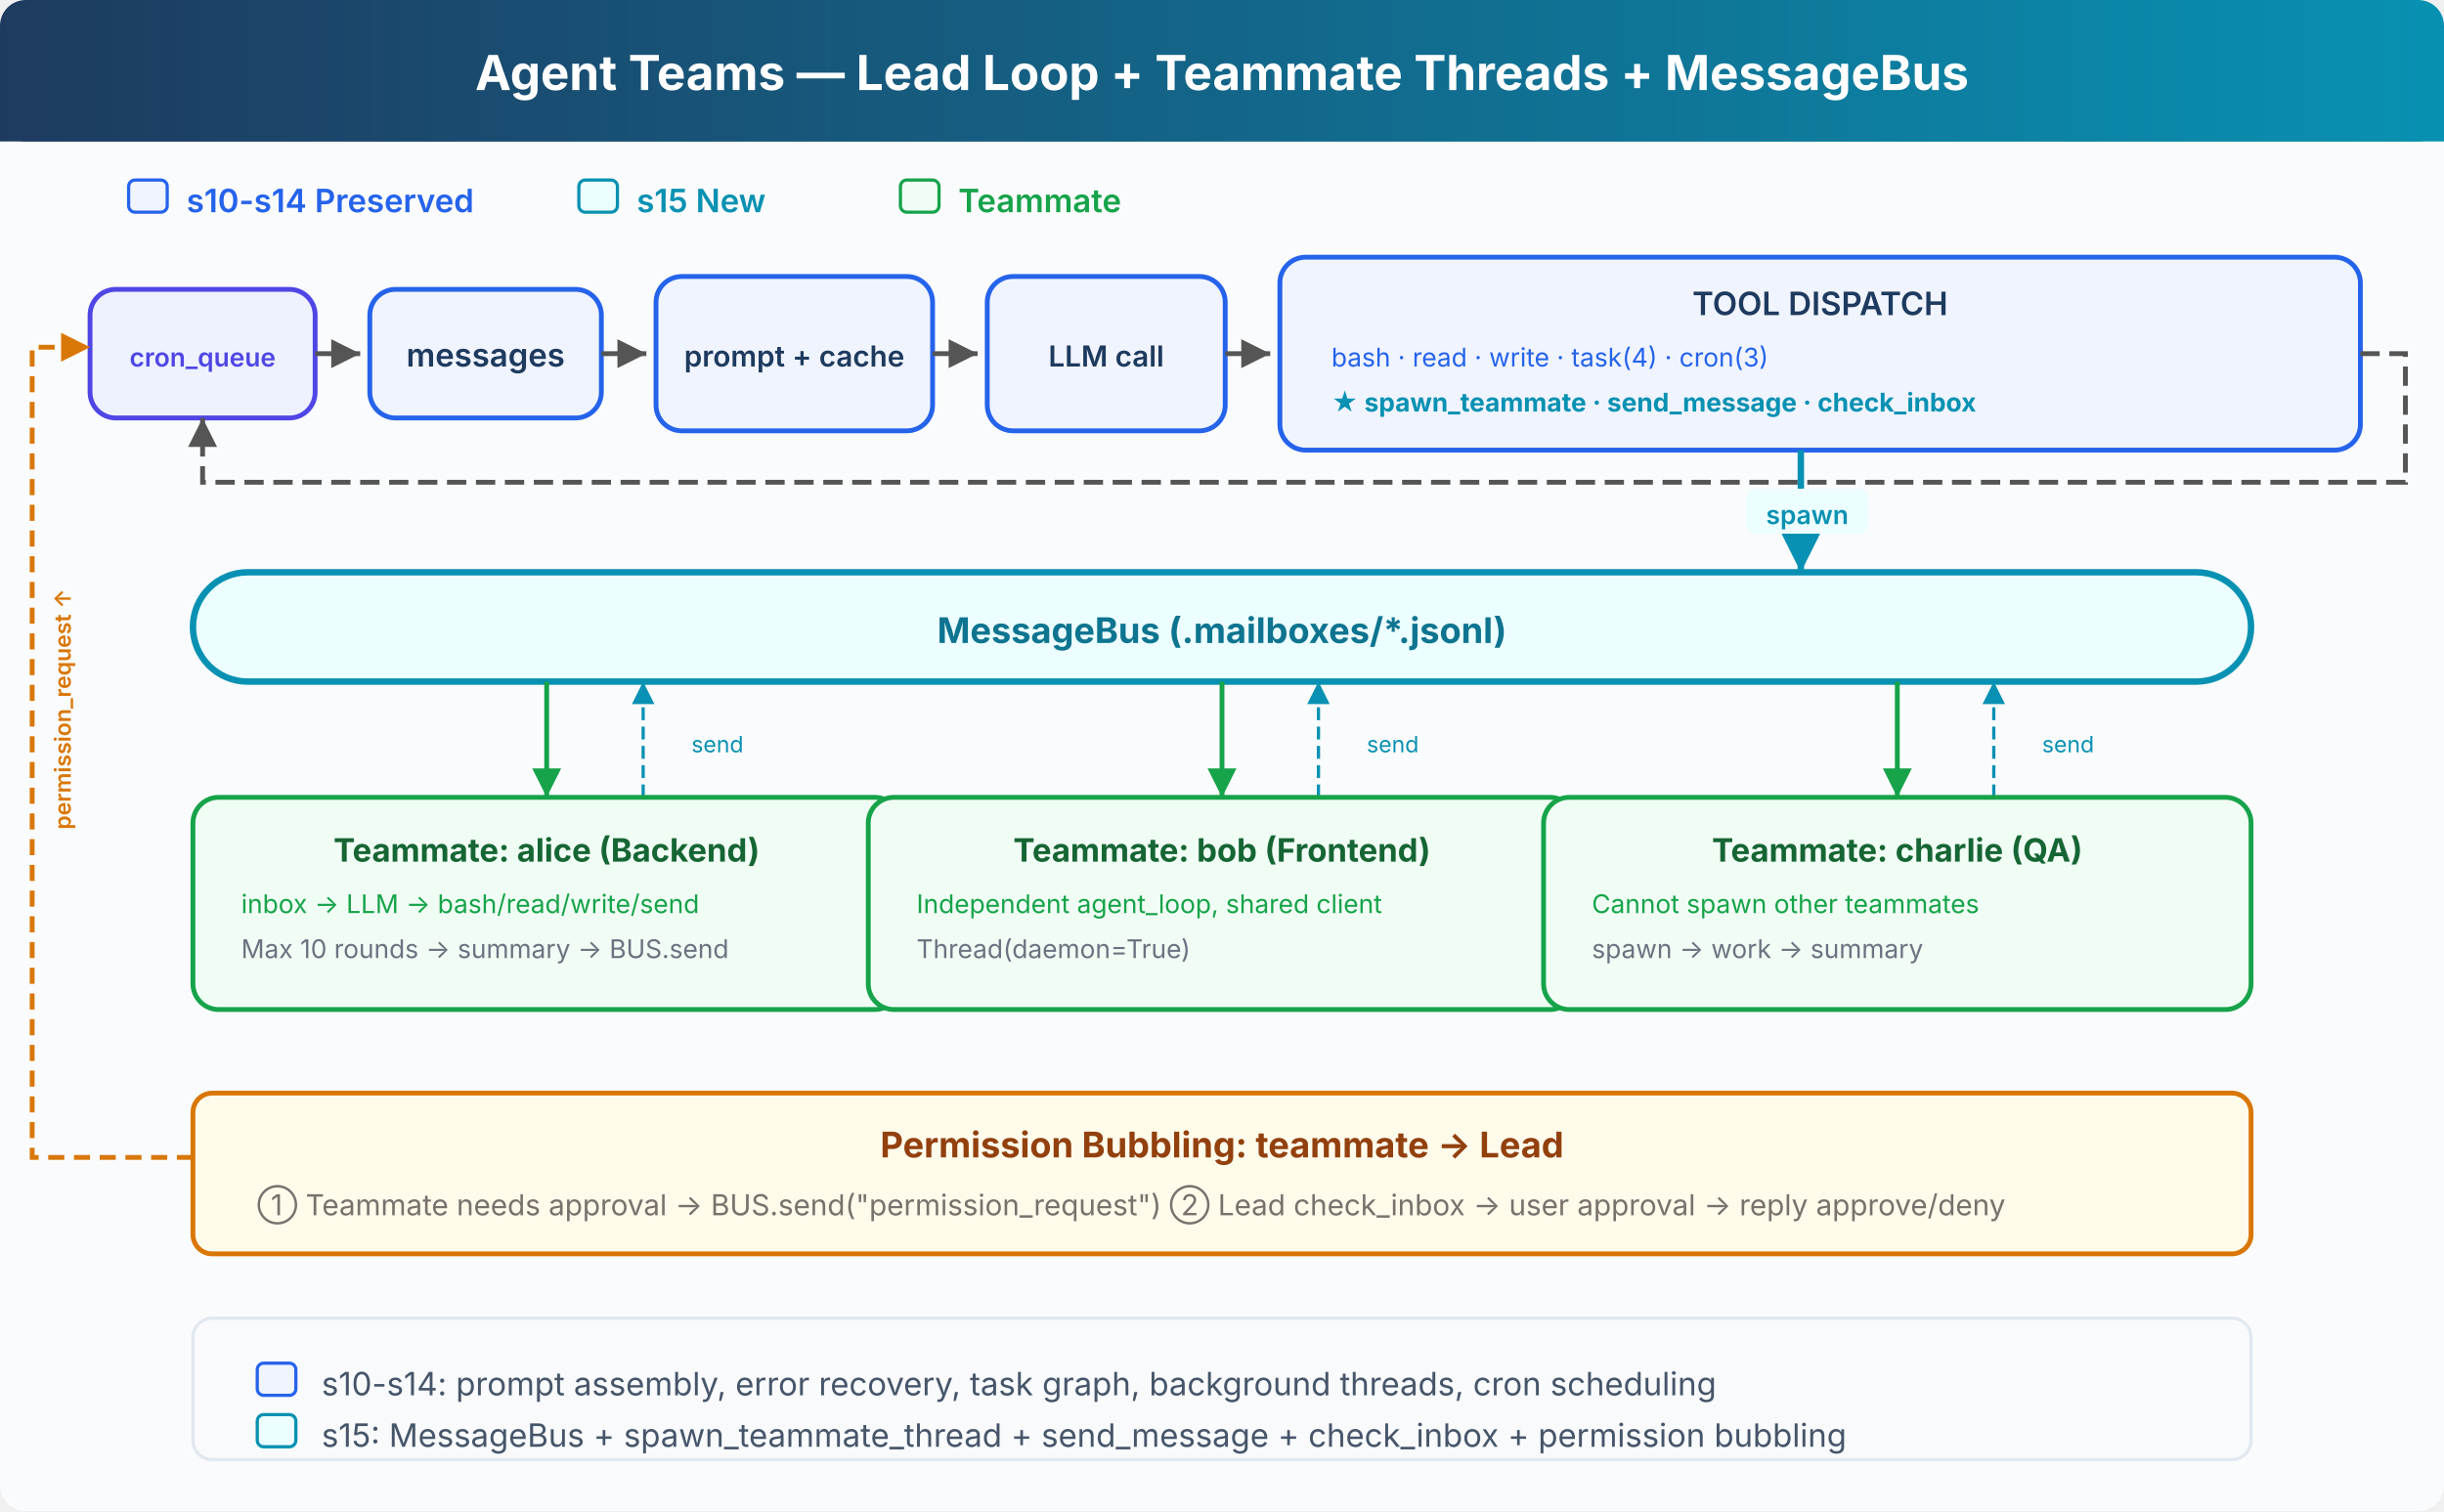
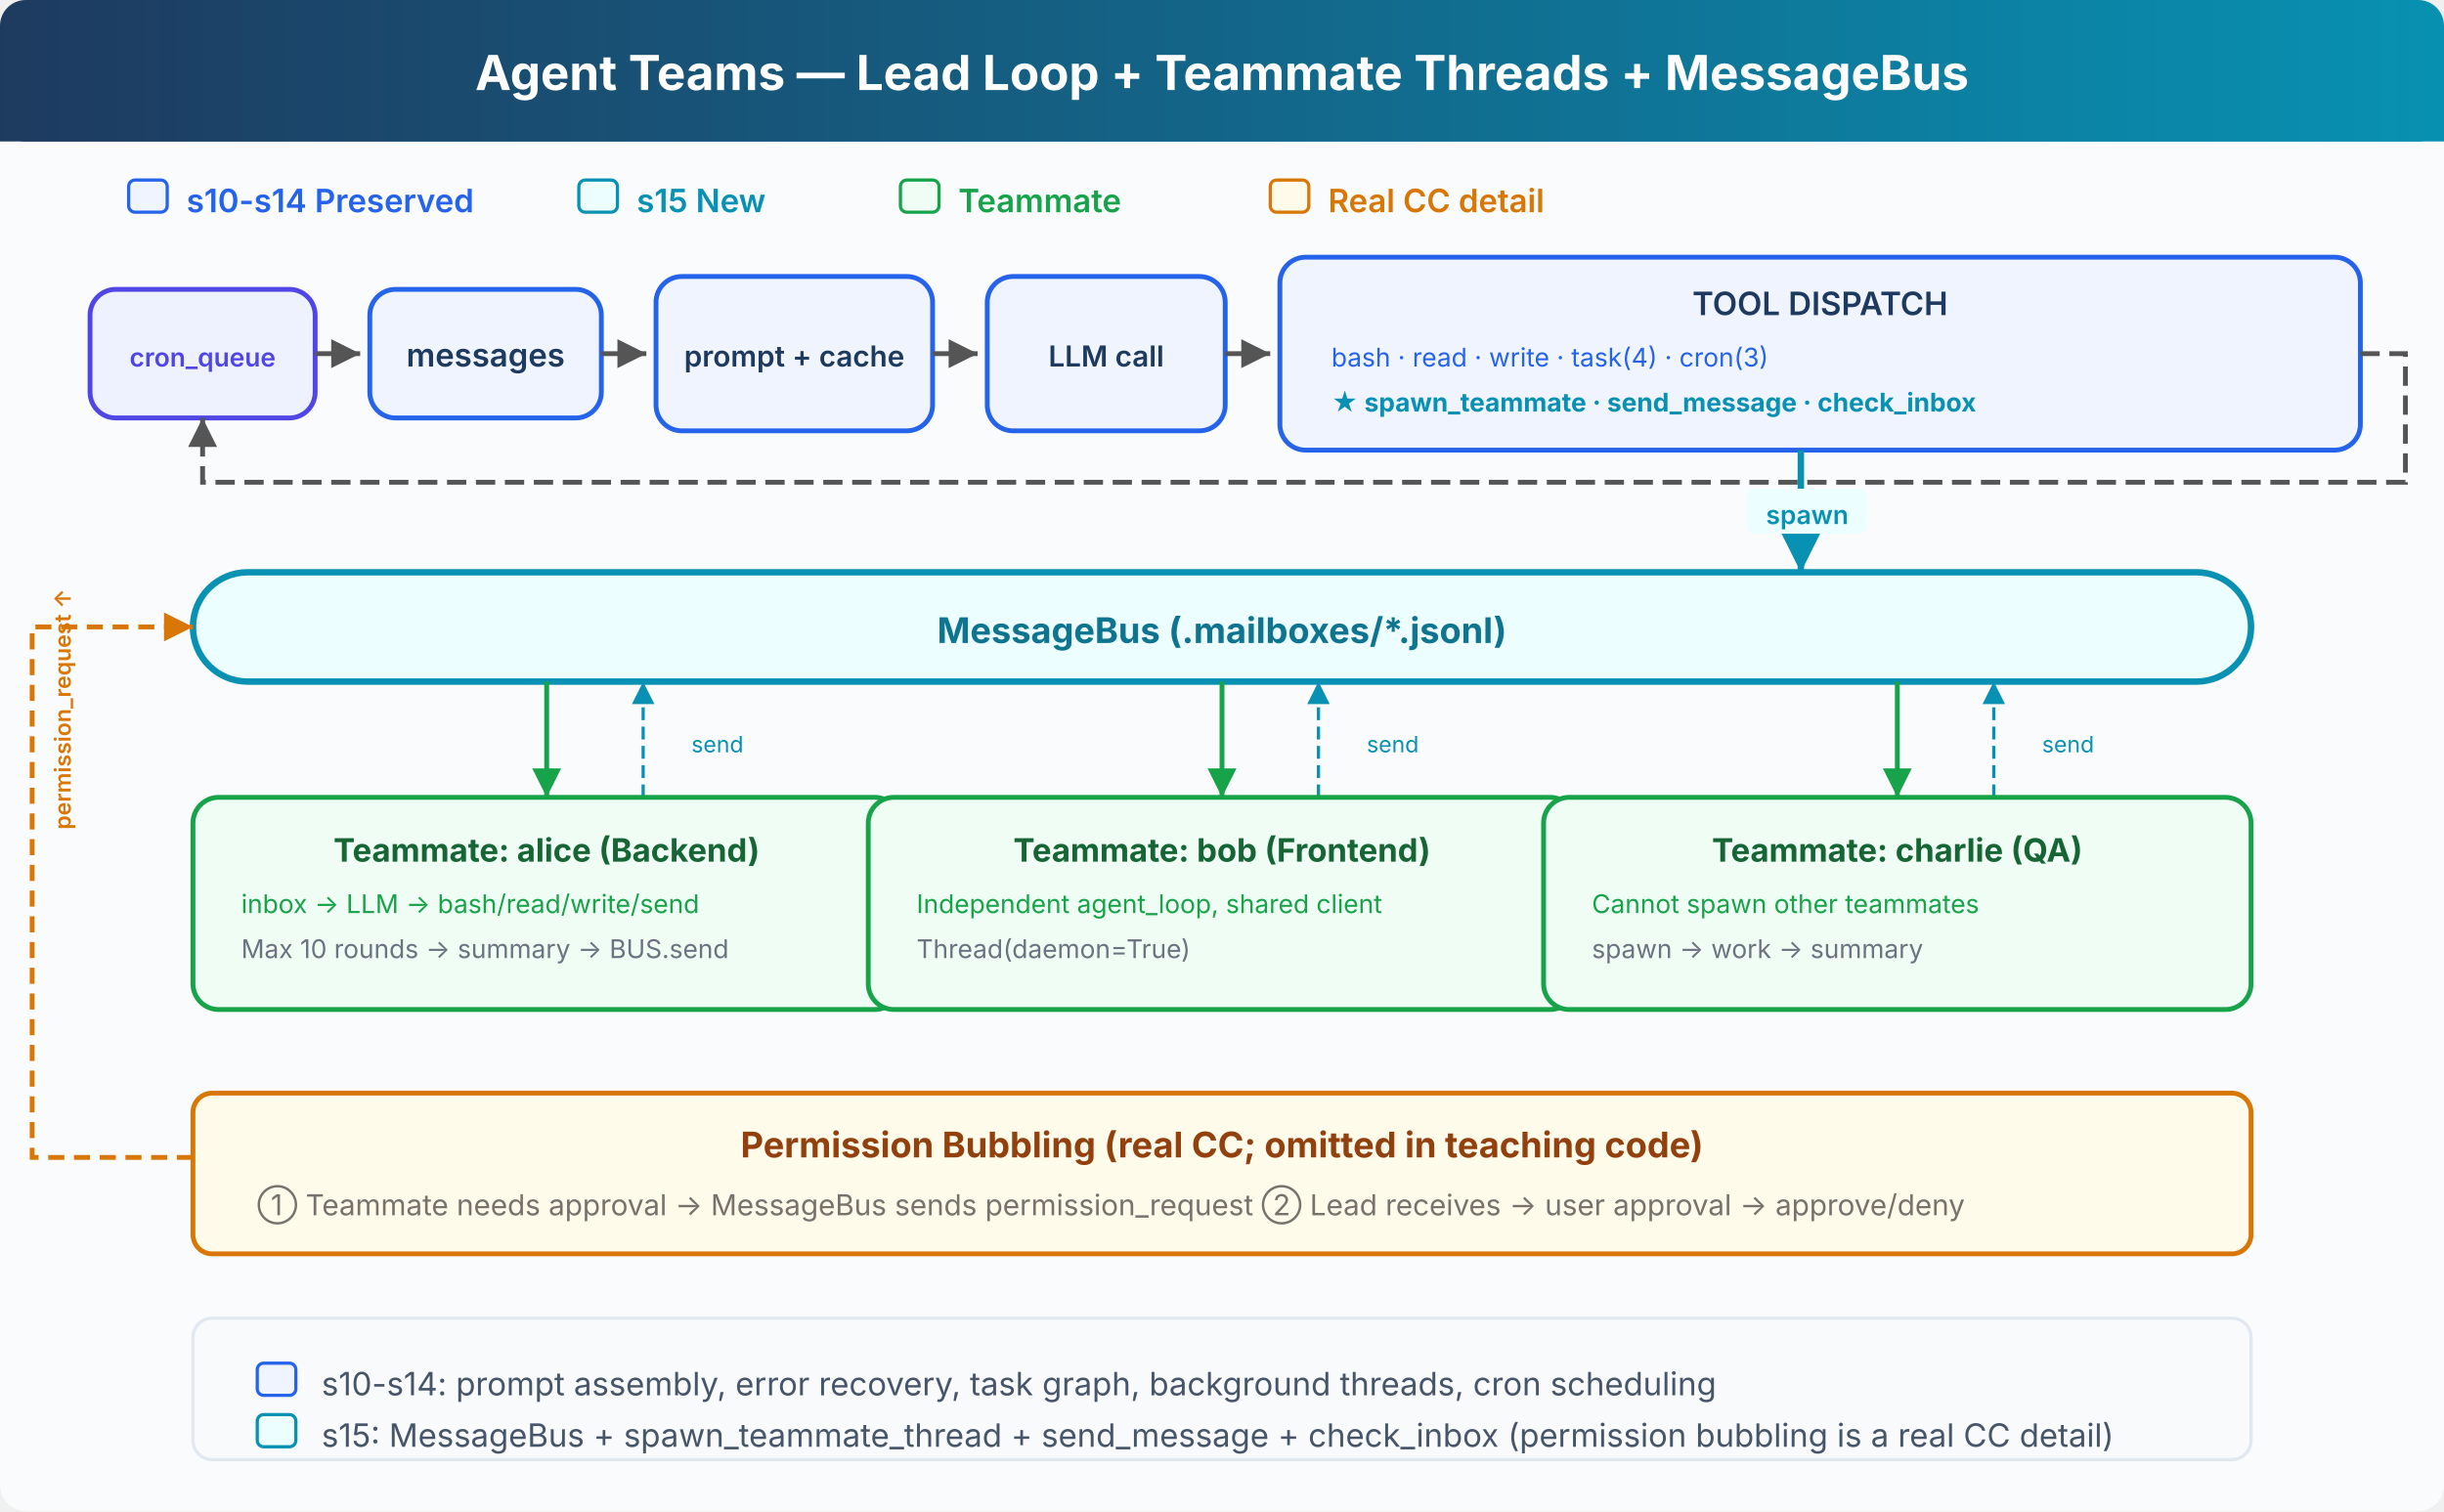
<svg xmlns="http://www.w3.org/2000/svg" viewBox="0 0 760 470" font-family="system-ui, -apple-system, sans-serif">
  <defs>
    <linearGradient id="header" x1="0" y1="0" x2="1" y2="0">
      <stop offset="0%" stop-color="#1e3a5f" />
      <stop offset="100%" stop-color="#0891b2" />
    </linearGradient>
    <marker id="arrow" viewBox="0 0 10 10" refX="10" refY="5" markerWidth="6" markerHeight="6" orient="auto-start-reverse">
      <path d="M 0 0 L 10 5 L 0 10 z" fill="#555" />
    </marker>
    <marker id="arrow-cyan" viewBox="0 0 10 10" refX="10" refY="5" markerWidth="7" markerHeight="7" orient="auto-start-reverse">
      <path d="M 0 0 L 10 5 L 0 10 z" fill="#0891b2" />
    </marker>
    <marker id="arrow-amber" viewBox="0 0 10 10" refX="10" refY="5" markerWidth="6" markerHeight="6" orient="auto-start-reverse">
      <path d="M 0 0 L 10 5 L 0 10 z" fill="#d97706" />
    </marker>
    <marker id="arrow-green" viewBox="0 0 10 10" refX="10" refY="5" markerWidth="6" markerHeight="6" orient="auto-start-reverse">
      <path d="M 0 0 L 10 5 L 0 10 z" fill="#16a34a" />
    </marker>
  </defs>
  <rect width="760" height="470" fill="#fafbfc" rx="8" />
  <rect x="0" y="0" width="760" height="44" fill="url(#header)" rx="8" />
  <rect x="0" y="36" width="760" height="8" fill="url(#header)" />
  <text x="380" y="28" fill="#fff" font-size="15" font-weight="700" text-anchor="middle">Agent Teams — Lead Loop + Teammate Threads + MessageBus</text>
  <rect x="40" y="56" width="12" height="10" rx="2" fill="#f0f4ff" stroke="#2563eb" stroke-width="1" />
  <text x="58" y="66" fill="#2563eb" font-size="10" font-weight="600">s10-s14 Preserved</text>
  <rect x="180" y="56" width="12" height="10" rx="2" fill="#ecfeff" stroke="#0891b2" stroke-width="1" />
  <text x="198" y="66" fill="#0891b2" font-size="10" font-weight="600">s15 New</text>
  <rect x="280" y="56" width="12" height="10" rx="2" fill="#f0fdf4" stroke="#16a34a" stroke-width="1" />
  <text x="298" y="66" fill="#16a34a" font-size="10" font-weight="600">Teammate</text>
+   <rect x="395" y="56" width="12" height="10" rx="2" fill="#fffbeb" stroke="#d97706" stroke-width="1" />
+   <text x="413" y="66" fill="#d97706" font-size="10" font-weight="600">Real CC detail</text>
  <rect x="28" y="90" width="70" height="40" rx="8" fill="#eef2ff" stroke="#4f46e5" stroke-width="1.5" />
  <text x="63" y="114" fill="#4f46e5" font-size="8" font-weight="600" text-anchor="middle">cron_queue</text>
  <line x1="98" y1="110" x2="112" y2="110" stroke="#555" stroke-width="1.5" marker-end="url(#arrow)" />
  <rect x="115" y="90" width="72" height="40" rx="8" fill="#f0f4ff" stroke="#2563eb" stroke-width="1.5" />
  <text x="151" y="114" fill="#1e3a5f" font-size="10" font-weight="600" text-anchor="middle">messages</text>
  <line x1="187" y1="110" x2="201" y2="110" stroke="#555" stroke-width="1.5" marker-end="url(#arrow)" />
  <rect x="204" y="86" width="86" height="48" rx="8" fill="#f0f4ff" stroke="#2563eb" stroke-width="1.5" />
  <text x="247" y="114" fill="#1e3a5f" font-size="9" font-weight="600" text-anchor="middle">prompt + cache</text>
  <line x1="290" y1="110" x2="304" y2="110" stroke="#555" stroke-width="1.5" marker-end="url(#arrow)" />
  <rect x="307" y="86" width="74" height="48" rx="8" fill="#f0f4ff" stroke="#2563eb" stroke-width="1.5" />
  <text x="344" y="114" fill="#1e3a5f" font-size="9" font-weight="600" text-anchor="middle">LLM call</text>
  <line x1="381" y1="110" x2="395" y2="110" stroke="#555" stroke-width="1.5" marker-end="url(#arrow)" />
  <rect x="398" y="80" width="336" height="60" rx="8" fill="#f0f4ff" stroke="#2563eb" stroke-width="1.5" />
  <text x="566" y="98" fill="#1e3a5f" font-size="10" font-weight="600" text-anchor="middle">TOOL DISPATCH</text>
  <text x="414" y="114" fill="#2563eb" font-size="8">bash · read · write · task(4) · cron(3)</text>
  <text x="414" y="128" fill="#0891b2" font-size="8" font-weight="700">★ spawn_teammate · send_message · check_inbox</text>
  <path d="M 734 110 L 748 110 L 748 150 L 63 150 L 63 130" fill="none" stroke="#555" stroke-width="1.5" marker-end="url(#arrow)" stroke-dasharray="6,3" />
  <line x1="560" y1="140" x2="560" y2="178" stroke="#0891b2" stroke-width="2" marker-end="url(#arrow-cyan)" />
  <rect x="543" y="152" width="38" height="14" rx="3" fill="#ecfeff" />
  <text x="562" y="163" fill="#0891b2" font-size="8" font-weight="600" text-anchor="middle">spawn</text>
  <rect x="60" y="178" width="640" height="34" rx="17" fill="#ecfeff" stroke="#0891b2" stroke-width="2" />
  <text x="380" y="200" fill="#0e7490" font-size="11" font-weight="700" text-anchor="middle">MessageBus (.mailboxes/*.jsonl)</text>
  <line x1="170" y1="212" x2="170" y2="248" stroke="#16a34a" stroke-width="1.5" marker-end="url(#arrow-green)" />
  <line x1="380" y1="212" x2="380" y2="248" stroke="#16a34a" stroke-width="1.5" marker-end="url(#arrow-green)" />
  <line x1="590" y1="212" x2="590" y2="248" stroke="#16a34a" stroke-width="1.5" marker-end="url(#arrow-green)" />
  <line x1="200" y1="248" x2="200" y2="212" stroke="#0891b2" stroke-width="1" stroke-dasharray="4,2" marker-end="url(#arrow-cyan)" />
  <line x1="410" y1="248" x2="410" y2="212" stroke="#0891b2" stroke-width="1" stroke-dasharray="4,2" marker-end="url(#arrow-cyan)" />
  <line x1="620" y1="248" x2="620" y2="212" stroke="#0891b2" stroke-width="1" stroke-dasharray="4,2" marker-end="url(#arrow-cyan)" />
  <text x="215" y="234" fill="#0891b2" font-size="7">send</text>
  <text x="425" y="234" fill="#0891b2" font-size="7">send</text>
  <text x="635" y="234" fill="#0891b2" font-size="7">send</text>
  <rect x="60" y="248" width="220" height="66" rx="8" fill="#f0fdf4" stroke="#16a34a" stroke-width="1.5" />
  <text x="170" y="268" fill="#166534" font-size="10" font-weight="700" text-anchor="middle">Teammate: alice (Backend)</text>
  <text x="75" y="284" fill="#16a34a" font-size="8">inbox → LLM → bash/read/write/send</text>
  <text x="75" y="298" fill="#6b7280" font-size="8">Max 10 rounds → summary → BUS.send</text>
  <rect x="270" y="248" width="220" height="66" rx="8" fill="#f0fdf4" stroke="#16a34a" stroke-width="1.5" />
  <text x="380" y="268" fill="#166534" font-size="10" font-weight="700" text-anchor="middle">Teammate: bob (Frontend)</text>
  <text x="285" y="284" fill="#16a34a" font-size="8">Independent agent_loop, shared client</text>
  <text x="285" y="298" fill="#6b7280" font-size="8">Thread(daemon=True)</text>
  <rect x="480" y="248" width="220" height="66" rx="8" fill="#f0fdf4" stroke="#16a34a" stroke-width="1.5" />
  <text x="590" y="268" fill="#166534" font-size="10" font-weight="700" text-anchor="middle">Teammate: charlie (QA)</text>
  <text x="495" y="284" fill="#16a34a" font-size="8">Cannot spawn other teammates</text>
  <text x="495" y="298" fill="#6b7280" font-size="8">spawn → work → summary</text>
-   <path d="M 60 360 L 10 360 L 10 108 L 28 108" fill="none" stroke="#d97706" stroke-width="1.5" marker-end="url(#arrow-amber)" stroke-dasharray="5,3" />
+   <path d="M 60 360 L 10 360 L 10 195 L 60 195" fill="none" stroke="#d97706" stroke-width="1.5" marker-end="url(#arrow-amber)" stroke-dasharray="5,3" />
  <text x="22" y="258" fill="#d97706" font-size="7" font-weight="600" transform="rotate(-90 22 258)">permission_request ↑</text>
  <rect x="60" y="340" width="640" height="50" rx="6" fill="#fffbeb" stroke="#d97706" stroke-width="1.5" />
-   <text x="380" y="360" fill="#92400e" font-size="11" font-weight="700" text-anchor="middle">Permission Bubbling: teammate → Lead</text>
-   <text x="80" y="378" fill="#78716c" font-size="9">① Teammate needs approval → BUS.send("permission_request")  ② Lead check_inbox → user approval → reply approve/deny</text>
+   <text x="380" y="360" fill="#92400e" font-size="11" font-weight="700" text-anchor="middle">Permission Bubbling (real CC; omitted in teaching code)</text>
+   <text x="80" y="378" fill="#78716c" font-size="9">① Teammate needs approval → MessageBus sends permission_request  ② Lead receives → user approval → approve/deny</text>
  <rect x="60" y="410" width="640" height="44" rx="6" fill="#f8fafc" stroke="#e2e8f0" stroke-width="1" />
  <rect x="80" y="424" width="12" height="10" rx="2" fill="#f0f4ff" stroke="#2563eb" stroke-width="1" />
  <text x="100" y="434" fill="#475569" font-size="10">s10-s14: prompt assembly, error recovery, task graph, background threads, cron scheduling</text>
  <rect x="80" y="440" width="12" height="10" rx="2" fill="#ecfeff" stroke="#0891b2" stroke-width="1" />
-   <text x="100" y="450" fill="#475569" font-size="10">s15: MessageBus + spawn_teammate_thread + send_message + check_inbox + permission bubbling</text>
+   <text x="100" y="450" fill="#475569" font-size="10">s15: MessageBus + spawn_teammate_thread + send_message + check_inbox (permission bubbling is a real CC detail)</text>
</svg>
